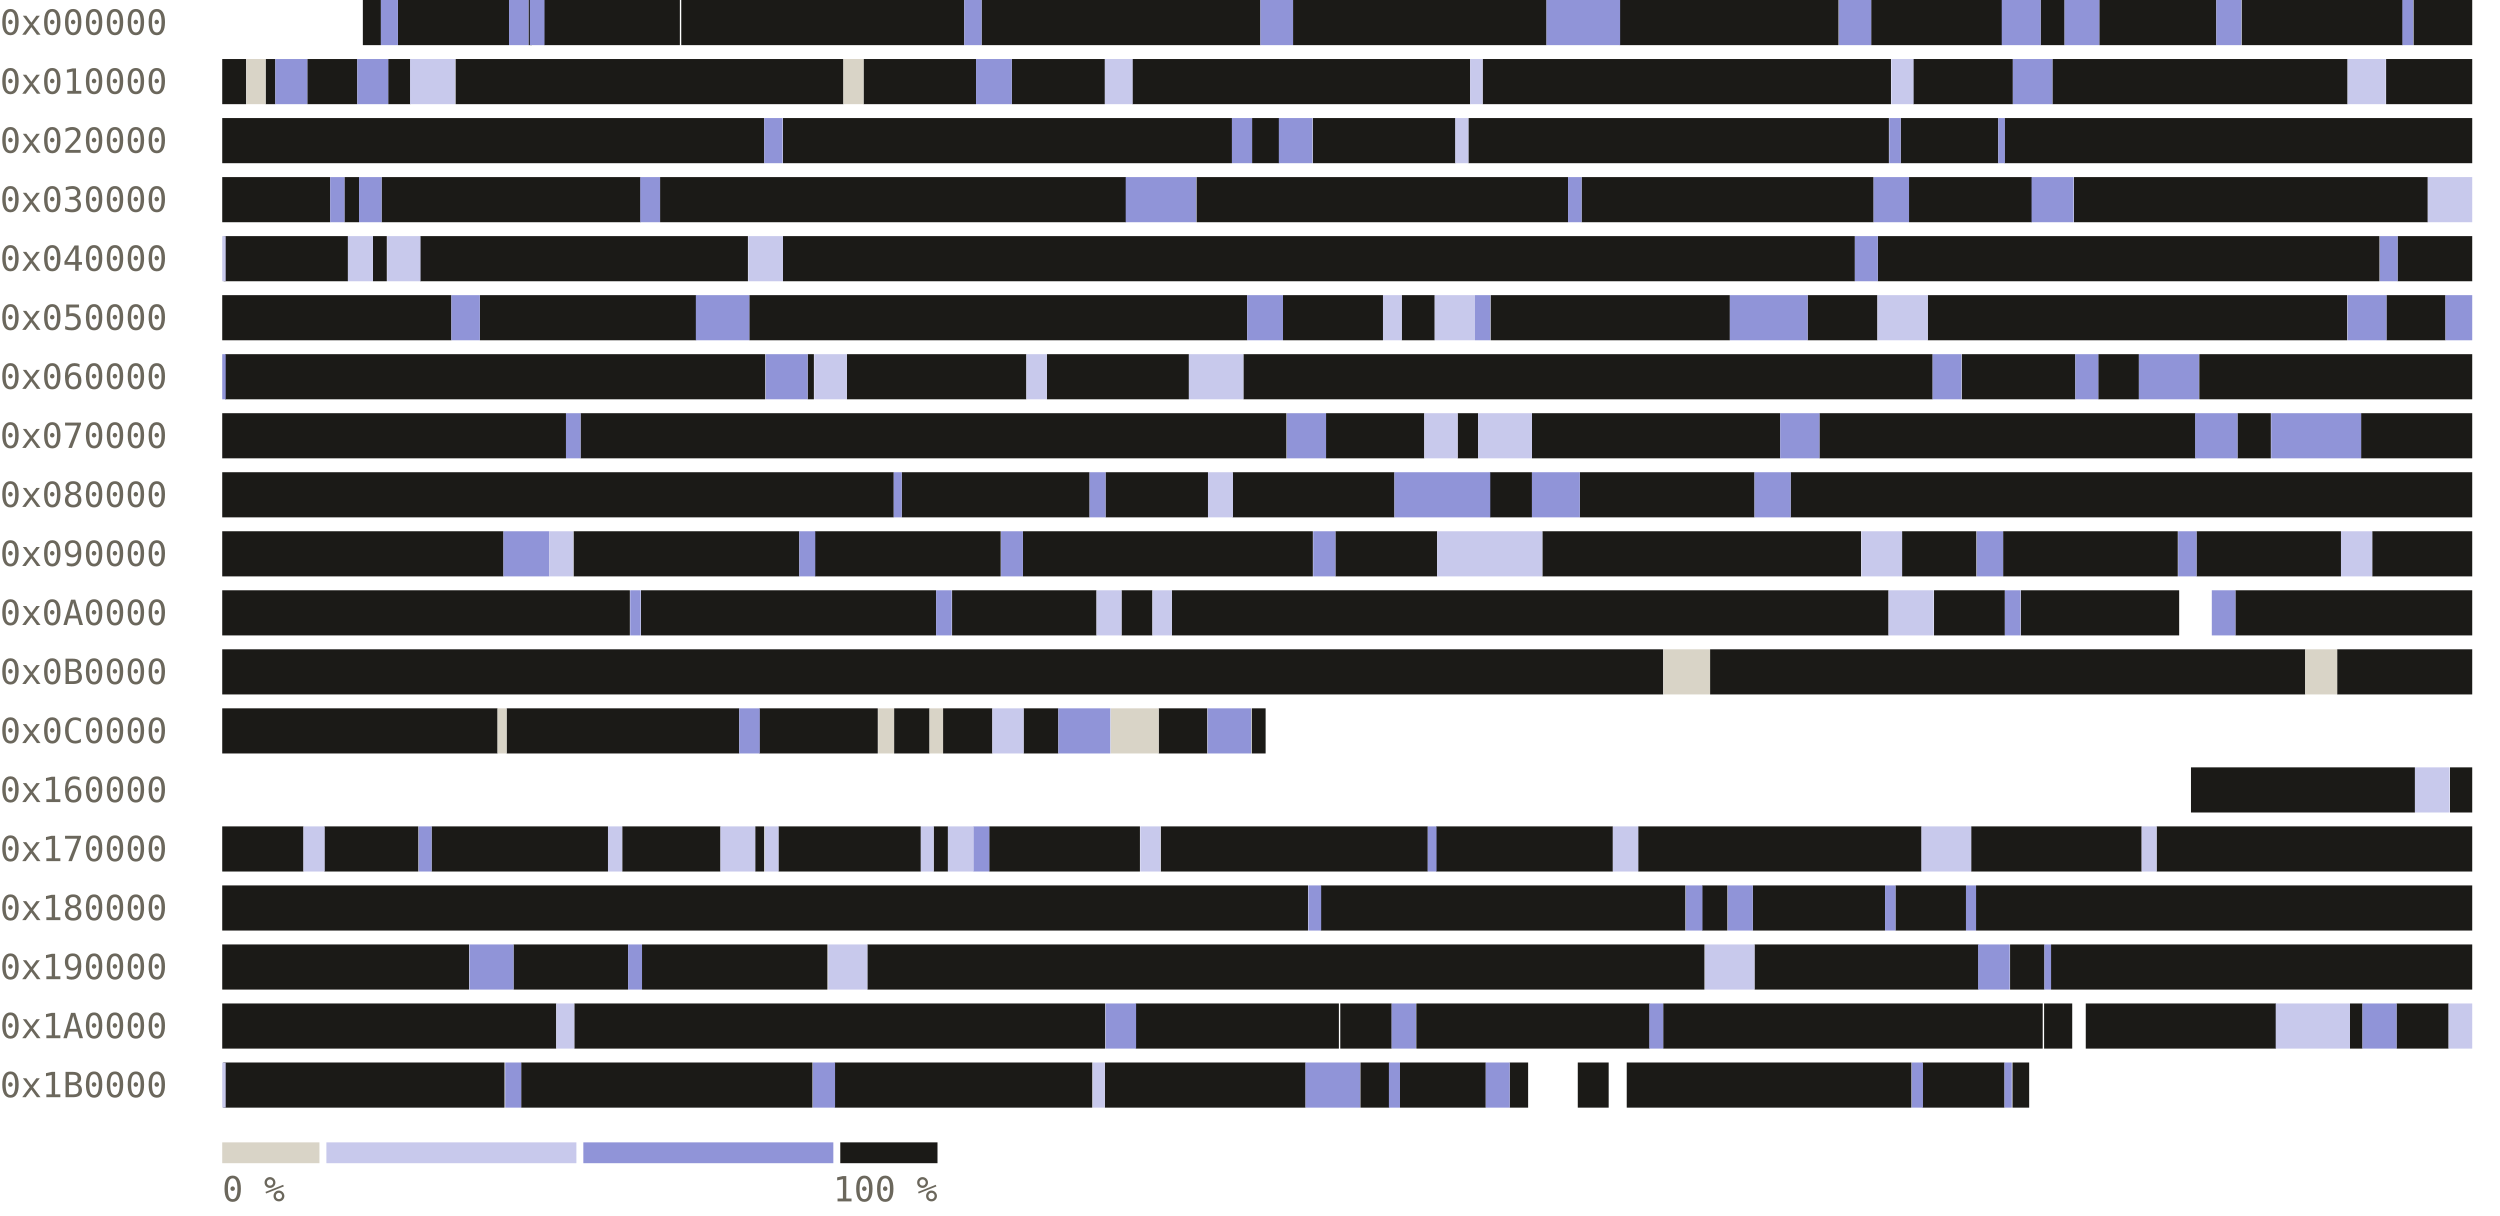
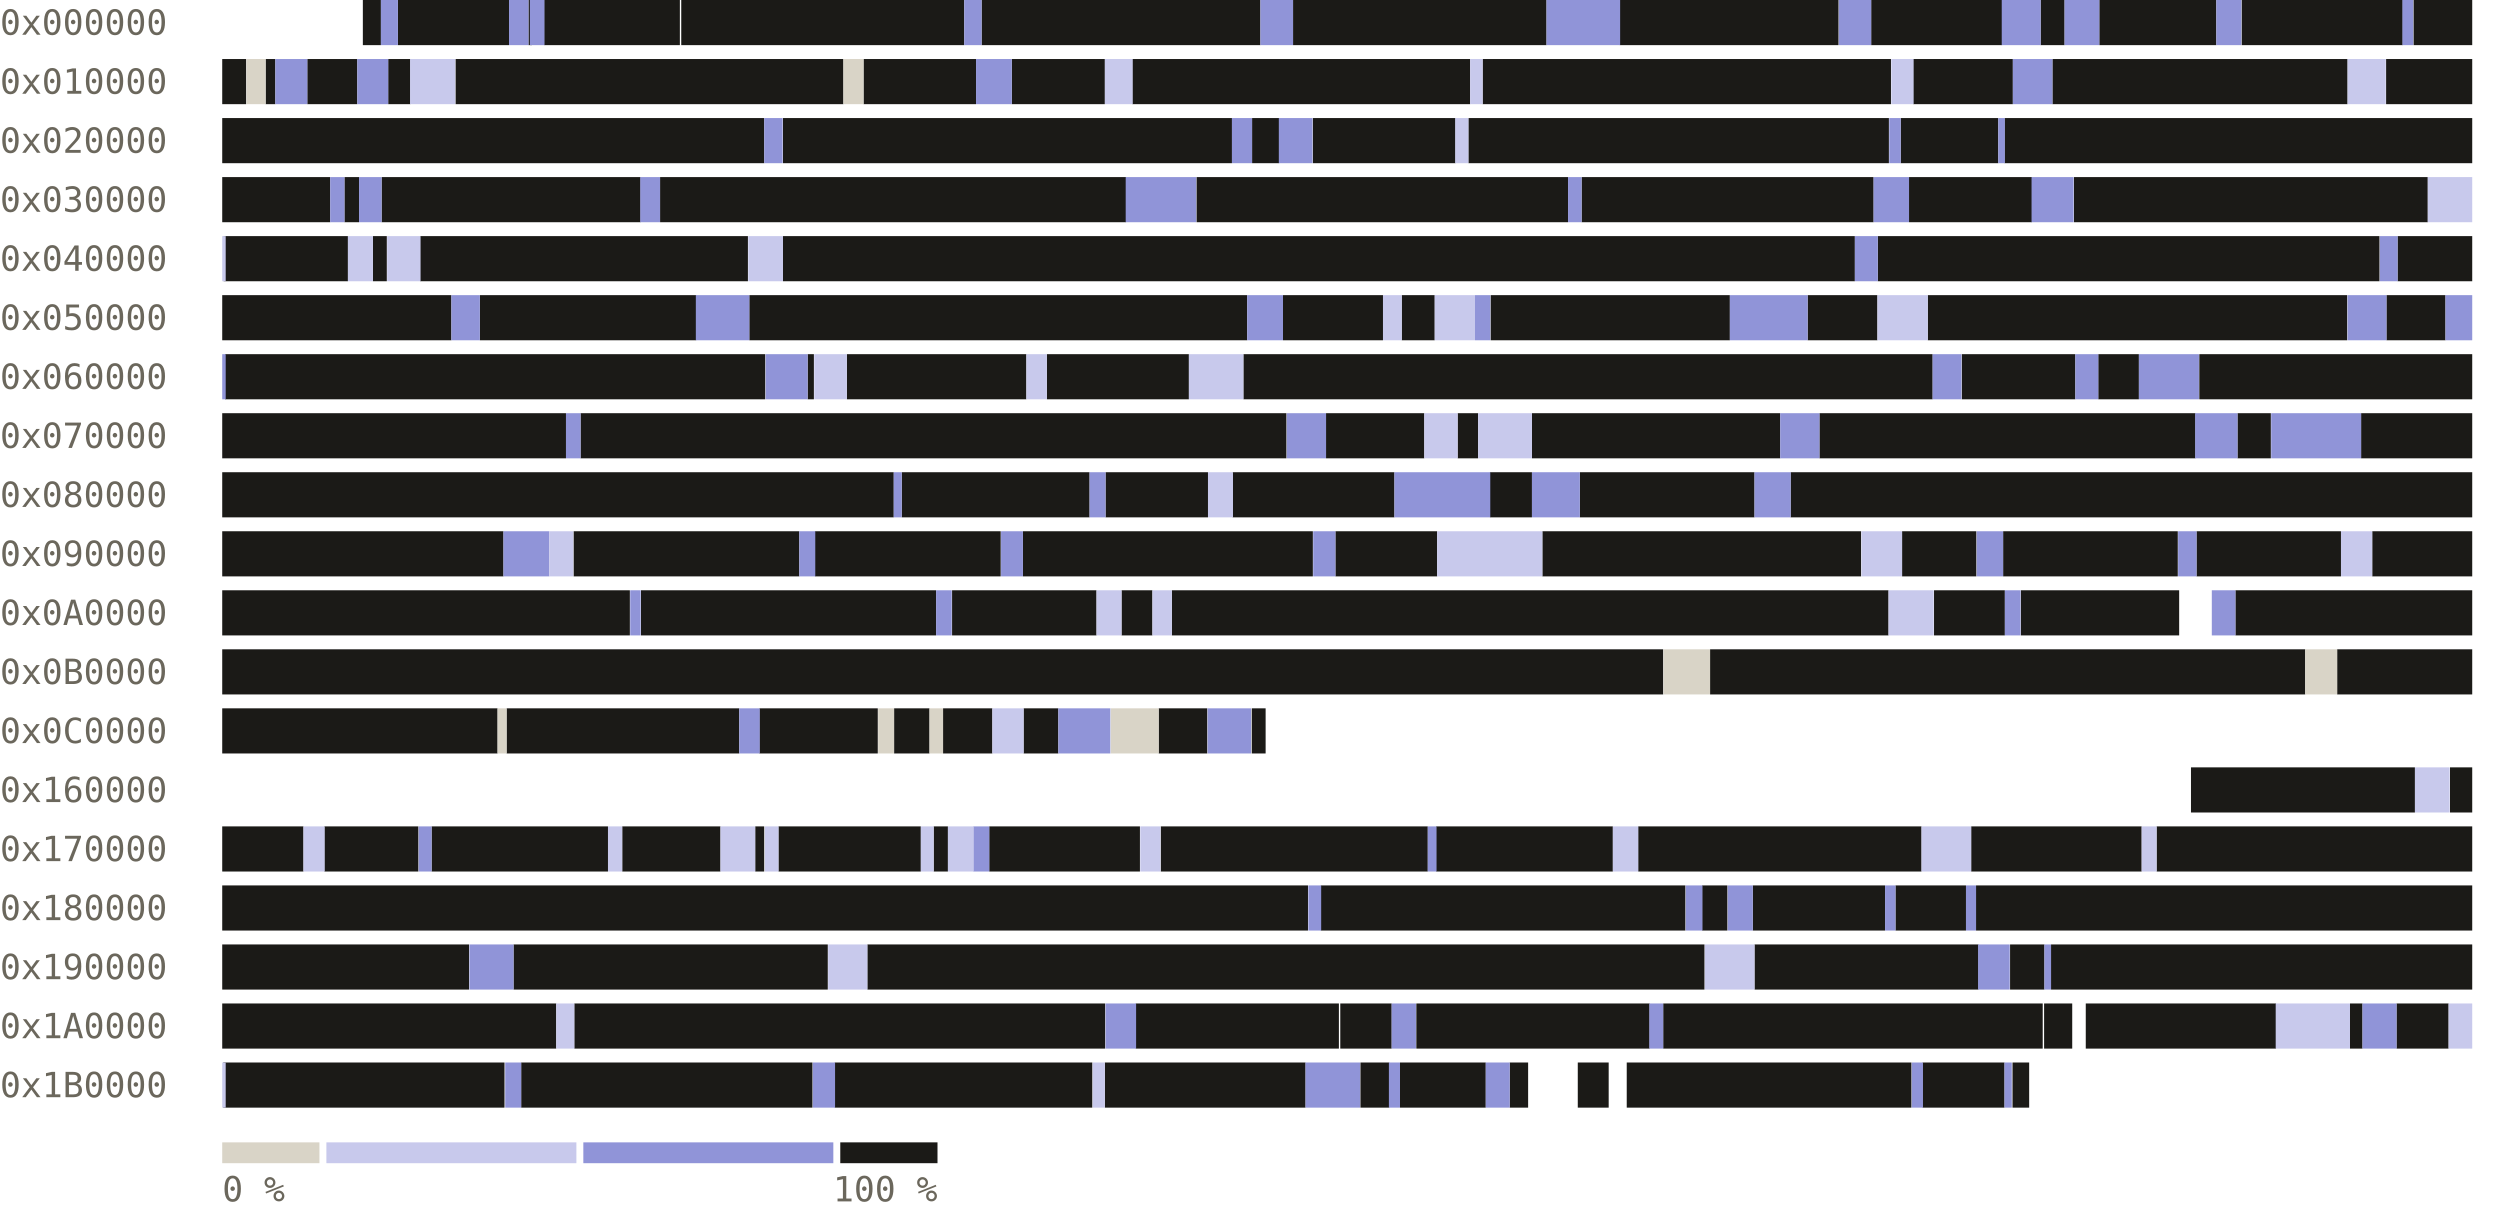
<svg xmlns="http://www.w3.org/2000/svg" viewBox="0 0 720 350" width="720" height="350">
  <style>text{font:10px monospace;fill:#6b675c}.q0{fill:#d9d4c7}.q1{fill:#e3e2f2}.q2{fill:#d6d6ef}.q3{fill:#c8c9ec}.q4{fill:#babce8}.q5{fill:#acafe4}.q6{fill:#9ea2df}.q7{fill:#9094d8}.q8{fill:#8186cf}.q9{fill:#7277c4}.q10{fill:#1b1a17}@media (prefers-color-scheme:dark){text{fill:#a8a293}.q0{fill:#4a463d}.q1{fill:#35375a}.q2{fill:#3c3f66}.q3{fill:#444772}.q4{fill:#4d517f}.q5{fill:#575b8c}.q6{fill:#62669a}.q7{fill:#6e72a8}.q8{fill:#7b7fb6}.q9{fill:#888cc4}.q10{fill:#d6d0bd}}</style>
  <text x="0" y="10">0x000000</text>
  <text x="0" y="27">0x010000</text>
  <text x="0" y="44">0x020000</text>
  <text x="0" y="61">0x030000</text>
  <text x="0" y="78">0x040000</text>
  <text x="0" y="95">0x050000</text>
  <text x="0" y="112">0x060000</text>
  <text x="0" y="129">0x070000</text>
  <text x="0" y="146">0x080000</text>
  <text x="0" y="163">0x090000</text>
  <text x="0" y="180">0x0A0000</text>
  <text x="0" y="197">0x0B0000</text>
  <text x="0" y="214">0x0C0000</text>
  <text x="0" y="231">0x160000</text>
  <text x="0" y="248">0x170000</text>
  <text x="0" y="265">0x180000</text>
  <text x="0" y="282">0x190000</text>
  <text x="0" y="299">0x1A0000</text>
  <text x="0" y="316">0x1B0000</text>
-   <path class="q10" d="M104.5 0h5.2v13h-5.2zM114.6 0h32v13h-32zM152.2 0h1v13h-1zM156.7 0h39.1v13h-39.1zM196.2 0h81.5v13h-81.5zM282.7 0h80.3v13h-80.3zM372.4 0h73v13h-73zM466.5 0h63v13h-63zM538.9 0h37.7v13h-37.7zM587.7 0h6.9v13h-6.9zM604.6 0h33.7v13h-33.7zM645.6 0h46.4v13h-46.4zM695.1 0h16.9v13h-16.9zM64 17h6.9v13h-6.9zM76.5 17h2.8v13h-2.8zM88.5 17h14.4v13h-14.4zM111.8 17h6.4v13h-6.4zM131.2 17h111.7v13h-111.7zM248.7 17h32.4v13h-32.4zM291.4 17h26.8v13h-26.8zM326.1 17h97.3v13h-97.3zM427 17h117.6v13h-117.6zM551 17h28.7v13h-28.7zM591.1 17h85v13h-85zM687.2 17h24.8v13h-24.8zM64 34h156.1v13h-156.1zM225.5 34h129.3v13h-129.3zM360.6 34h7.8v13h-7.8zM378.1 34h41.1v13h-41.1zM422.9 34h121.1v13h-121.1zM547.4 34h28.1v13h-28.1zM577.3 34h134.7v13h-134.7zM64 51h31.1v13h-31.1zM99.2 51h4.2v13h-4.2zM109.9 51h74.6v13h-74.6zM190.1 51h134.2v13h-134.2zM344.6 51h107v13h-107zM455.5 51h84.1v13h-84.1zM549.8 51h35.4v13h-35.4zM597.3 51h101.9v13h-101.9zM64.4 68h35.8v13h-35.8zM107.4 68h4v13h-4zM121 68h94.4v13h-94.4zM225.5 68h308.7v13h-308.7zM540.8 68h144.5v13h-144.5zM690.5 68h21.5v13h-21.5zM64 85h66v13h-66zM138.2 85h62.3v13h-62.3zM215.8 85h143.4v13h-143.4zM369.5 85h28.8v13h-28.8zM403.7 85h9.5v13h-9.5zM429.3 85h68.9v13h-68.9zM520.6 85h20.1v13h-20.1zM555.2 85h120.8v13h-120.8zM687.3 85h17v13h-17zM64.8 102h155.6v13h-155.6zM232.6 102h1.8v13h-1.8zM243.9 102h51.7v13h-51.7zM301.5 102h40.9v13h-40.9zM358.1 102h198.5v13h-198.5zM565 102h32.7v13h-32.7zM604.3 102h11.7v13h-11.7zM633.4 102h78.6v13h-78.6zM64 119h99v13h-99zM167.2 119h203.3v13h-203.3zM381.9 119h28.3v13h-28.3zM419.8 119h5.9v13h-5.9zM441.2 119h71.5v13h-71.5zM524 119h108.3v13h-108.3zM644.4 119h9.6v13h-9.6zM680 119h32v13h-32zM64 136h193.4v13h-193.4zM259.7 136h54.1v13h-54.1zM318.4 136h29.5v13h-29.5zM355 136h46.6v13h-46.6zM429.1 136h12.1v13h-12.1zM455 136h50.3v13h-50.3zM515.7 136h196.3v13h-196.3zM64 153h81v13h-81zM165.2 153h65v13h-65zM234.7 153h53.5v13h-53.5zM294.6 153h83.5v13h-83.5zM384.6 153h29.3v13h-29.3zM444.2 153h91.8v13h-91.8zM547.8 153h21.4v13h-21.4zM576.9 153h50.3v13h-50.3zM632.6 153h41.6v13h-41.6zM683.2 153h28.8v13h-28.8zM64 170h117.4v13h-117.4zM184.6 170h85v13h-85zM274.2 170h41.6v13h-41.6zM323 170h8.9v13h-8.9zM337.5 170h206.4v13h-206.4zM557 170h20.4v13h-20.4zM582 170h45.6v13h-45.6zM643.8 170h68.2v13h-68.2zM64 187h415v13h-415zM492.5 187h171.4v13h-171.4zM673.1 187h38.9v13h-38.9zM64 204h79.3v13h-79.3zM145.9 204h67v13h-67zM218.7 204h34.1v13h-34.1zM257.5 204h10.2v13h-10.2zM271.6 204h14.2v13h-14.2zM294.8 204h10v13h-10zM333.7 204h14v13h-14zM360.5 204h4v13h-4zM631 221h64.5v13h-64.5zM705.6 221h6.4v13h-6.4zM64 238h23.4v13h-23.4zM93.4 238h27.1v13h-27.1zM124.3 238h50.8v13h-50.8zM179.2 238h28.3v13h-28.3zM217.5 238h2.6v13h-2.6zM224.2 238h41v13h-41zM268.9 238h4.1v13h-4.1zM284.9 238h43.4v13h-43.4zM334.3 238h76.9v13h-76.9zM413.6 238h50.9v13h-50.9zM471.8 238h81.6v13h-81.6zM567.7 238h49.1v13h-49.1zM621.1 238h90.9v13h-90.9zM64 255h312.7v13h-312.7zM380.4 255h105v13h-105zM490.2 255h7.3v13h-7.3zM504.8 255h38.1v13h-38.1zM545.9 255h20.3v13h-20.3zM569.1 255h142.9v13h-142.9zM64 272h71.1v13h-71.1zM147.9 272h33v13h-33zM184.9 272h53.4v13h-53.4zM249.8 272h241.1v13h-241.1zM505.3 272h64.5v13h-64.5zM578.9 272h9.9v13h-9.9zM590.7 272h121.3v13h-121.3zM64 289h96.2v13h-96.2zM165.4 289h152.9v13h-152.9zM327.1 289h58.5v13h-58.5zM386 289h14.8v13h-14.8zM407.9 289h67.2v13h-67.2zM479 289h109.3v13h-109.3zM588.7 289h8.1v13h-8.1zM600.7 289h54.8v13h-54.8zM676.8 289h3.6v13h-3.6zM690.2 289h15v13h-15zM64.3 306h81v13h-81zM150.1 306h83.9v13h-83.9zM240.4 306h74.2v13h-74.2zM318.2 306h57.8v13h-57.8zM391.8 306h8.3v13h-8.3zM403.2 306h24.7v13h-24.7zM434.8 306h5.3v13h-5.3zM454.4 306h8.9v13h-8.9zM468.5 306h82v13h-82zM553.7 306h23.6v13h-23.6zM579.6 306h4.8v13h-4.8z" />
-   <path class="q7" d="M109.7 0h4.9v13h-4.9zM146.6 0h5.6v13h-5.6zM152.6 0h4.2v13h-4.2zM277.7 0h5v13h-5zM363 0h9.4v13h-9.4zM445.4 0h21.2v13h-21.2zM529.6 0h9.3v13h-9.3zM576.5 0h11.2v13h-11.2zM594.6 0h10v13h-10zM638.3 0h7.2v13h-7.2zM691.9 0h3.1v13h-3.1zM79.3 17h9.2v13h-9.2zM102.9 17h8.9v13h-8.9zM281.1 17h10.3v13h-10.3zM579.7 17h11.4v13h-11.4zM220.1 34h5.3v13h-5.3zM354.8 34h5.8v13h-5.8zM368.3 34h9.7v13h-9.7zM544.1 34h3.3v13h-3.3zM575.5 34h1.9v13h-1.9zM95.1 51h4.1v13h-4.1zM103.4 51h6.5v13h-6.5zM184.4 51h5.7v13h-5.7zM324.2 51h20.3v13h-20.3zM451.6 51h3.9v13h-3.9zM539.6 51h10.2v13h-10.2zM585.1 51h12.1v13h-12.1zM534.2 68h6.6v13h-6.6zM685.4 68h5.1v13h-5.1zM130 85h8.2v13h-8.2zM200.4 85h15.4v13h-15.4zM359.2 85h10.3v13h-10.3zM424.8 85h4.4v13h-4.4zM498.2 85h22.4v13h-22.4zM676.1 85h11.2v13h-11.2zM704.3 85h7.7v13h-7.7zM64 102h1v13h-1zM220.5 102h12.1v13h-12.1zM556.6 102h8.3v13h-8.3zM597.7 102h6.6v13h-6.6zM616 102h17.3v13h-17.3zM163 119h4.2v13h-4.2zM370.6 119h11.3v13h-11.3zM512.7 119h11.3v13h-11.3zM632.2 119h12.2v13h-12.2zM654.1 119h25.9v13h-25.9zM257.4 136h2.3v13h-2.3zM313.8 136h4.6v13h-4.6zM401.6 136h27.6v13h-27.6zM441.2 136h13.8v13h-13.8zM505.3 136h10.4v13h-10.4zM145 153h13.2v13h-13.2zM230.2 153h4.6v13h-4.6zM288.3 153h6.3v13h-6.3zM378.2 153h6.4v13h-6.4zM569.3 153h7.6v13h-7.6zM627.3 153h5.3v13h-5.3zM181.5 170h3v13h-3zM269.6 170h4.5v13h-4.5zM577.4 170h4.5v13h-4.5zM637 170h6.8v13h-6.8zM212.9 204h5.9v13h-5.9zM304.8 204h15v13h-15zM347.8 204h12.5v13h-12.5zM120.6 238h3.7v13h-3.7zM280.3 238h4.6v13h-4.6zM411.2 238h2.5v13h-2.5zM376.8 255h3.7v13h-3.7zM485.5 255h4.8v13h-4.8zM497.6 255h7.2v13h-7.2zM542.9 255h3v13h-3zM566.2 255h2.9v13h-2.9zM135.2 272h12.7v13h-12.7zM180.9 272h4v13h-4zM569.7 272h9.1v13h-9.1zM588.8 272h1.9v13h-1.9zM318.4 289h8.8v13h-8.8zM400.8 289h7v13h-7zM475 289h4v13h-4zM680.4 289h9.8v13h-9.8zM145.5 306h4.6v13h-4.6zM234.1 306h6.4v13h-6.4zM376 306h15.7v13h-15.7zM400 306h3.2v13h-3.2zM427.9 306h6.9v13h-6.9zM550.6 306h3.2v13h-3.2zM577.3 306h2.1v13h-2.1z" />
+   <path class="q10" d="M104.5 0h5.2v13h-5.2zM114.6 0h32v13h-32zM152.2 0h1v13h-1zM156.7 0h39.1v13h-39.1zM196.2 0h81.5v13h-81.5zM282.7 0h80.3v13h-80.3zM372.4 0h73v13h-73zM466.5 0h63v13h-63zM538.9 0h37.7v13h-37.7zM587.7 0h6.9v13h-6.9zM604.6 0h33.7v13h-33.7zM645.6 0h46.4v13h-46.4zM695.1 0h16.9v13h-16.9zM64 17h6.9v13h-6.9zM76.5 17h2.8v13h-2.8zM88.5 17h14.4v13h-14.4zM111.8 17h6.4v13h-6.4zM131.2 17h111.7v13h-111.7zM248.7 17h32.4v13h-32.4zM291.4 17h26.8v13h-26.8zM326.1 17h97.3v13h-97.3zM427 17h117.6v13h-117.6zM551 17h28.7v13h-28.7zM591.1 17h85v13h-85zM687.2 17h24.8v13h-24.8zM64 34h156.1v13h-156.1zM225.5 34h129.3v13h-129.3zM360.6 34h7.8v13h-7.8zM378.1 34h41.1v13h-41.1zM422.9 34h121.1v13h-121.1zM547.4 34h28.1v13h-28.1zM577.3 34h134.7v13h-134.7zM64 51h31.1v13h-31.1zM99.2 51h4.2v13h-4.2zM109.9 51h74.6v13h-74.6zM190.1 51h134.2v13h-134.2zM344.6 51h107v13h-107zM455.5 51h84.1v13h-84.1zM549.8 51h35.4v13h-35.4zM597.3 51h101.9v13h-101.9zM64.4 68h35.8v13h-35.8zM107.4 68h4v13h-4zM121 68h94.4v13h-94.4zM225.5 68h308.7v13h-308.7zM540.8 68h144.5v13h-144.5zM690.5 68h21.5v13h-21.5zM64 85h66v13h-66zM138.2 85h62.3v13h-62.3zM215.8 85h143.4v13h-143.4zM369.5 85h28.8v13h-28.8zM403.7 85h9.5v13h-9.5zM429.3 85h68.9v13h-68.9zM520.6 85h20.1v13h-20.1zM555.2 85h120.8v13h-120.8zM687.3 85h17v13h-17zM64.8 102h155.6v13h-155.6zM232.6 102h1.8v13h-1.8zM243.9 102h51.7v13h-51.7zM301.5 102h40.9v13h-40.9zM358.1 102h198.5v13h-198.5zM565 102h32.7v13h-32.7zM604.3 102h11.7v13h-11.7zM633.4 102h78.6v13h-78.6zM64 119h99v13h-99zM167.2 119h203.3v13h-203.3zM381.9 119h28.3v13h-28.3zM419.8 119h5.9v13h-5.9zM441.2 119h71.5v13h-71.5zM524 119h108.3v13h-108.3zM644.4 119h9.6v13h-9.6zM680 119h32v13h-32zM64 136h193.4v13h-193.4zM259.7 136h54.1v13h-54.1zM318.4 136h29.5v13h-29.5zM355 136h46.6v13h-46.6zM429.1 136h12.1v13h-12.1zM455 136h50.3v13h-50.3zM515.7 136h196.3v13h-196.3zM64 153h81v13h-81zM165.2 153h65v13h-65zM234.7 153h53.5v13h-53.5zM294.6 153h83.5v13h-83.5zM384.6 153h29.3v13h-29.3zM444.2 153h91.8v13h-91.8zM547.8 153h21.4v13h-21.4zM576.9 153h50.3v13h-50.3zM632.6 153h41.6v13h-41.6zM683.2 153h28.8v13h-28.8zM64 170h117.4v13h-117.4zM184.6 170h85v13h-85zM274.2 170h41.6v13h-41.6zM323 170h8.9v13h-8.9zM337.5 170h206.4v13h-206.4zM557 170h20.4v13h-20.4zM582 170h45.6v13h-45.6zM643.8 170h68.2v13h-68.2zM64 187h415v13h-415zM492.5 187h171.4v13h-171.4zM673.1 187h38.9v13h-38.9zM64 204h79.3v13h-79.3zM145.9 204h67v13h-67zM218.7 204h34.1v13h-34.1zM257.5 204h10.2v13h-10.2zM271.6 204h14.2v13h-14.2zM294.8 204h10v13h-10zM333.7 204h14v13h-14zM360.5 204h4v13h-4zM631 221h64.5v13h-64.5zM705.6 221h6.4v13h-6.4zM64 238h23.4v13h-23.4zM93.4 238h27.1v13h-27.1zM124.3 238h50.8v13h-50.8zM179.2 238h28.3v13h-28.3zM217.5 238h2.6v13h-2.6zM224.2 238h41v13h-41zM268.9 238h4.1v13h-4.1zM284.9 238h43.4v13h-43.4zM334.3 238h76.9v13h-76.9zM413.6 238h50.9v13h-50.9zM471.8 238h81.6v13h-81.6zM567.7 238h49.1v13h-49.1zM621.1 238h90.9v13h-90.9zM64 255h312.7v13h-312.7zM380.4 255h105v13h-105zM490.2 255h7.3v13h-7.3zM504.8 255h38.1v13h-38.1zM545.9 255h20.3v13h-20.3zM569.1 255h142.9v13h-142.9zM64 272h71.1v13h-71.1zM147.9 272h90.5v13h-90.5zM249.8 272h241.1v13h-241.1zM505.3 272h64.5v13h-64.5zM578.9 272h9.9v13h-9.9zM590.7 272h121.3v13h-121.3zM64 289h96.2v13h-96.2zM165.4 289h152.9v13h-152.9zM327.1 289h58.5v13h-58.5zM386 289h14.8v13h-14.8zM407.9 289h67.2v13h-67.2zM479 289h109.3v13h-109.3zM588.7 289h8.1v13h-8.1zM600.7 289h54.8v13h-54.8zM676.8 289h3.6v13h-3.6zM690.2 289h15v13h-15zM64.3 306h81v13h-81zM150.1 306h83.9v13h-83.9zM240.4 306h74.2v13h-74.2zM318.2 306h57.8v13h-57.8zM391.8 306h8.3v13h-8.3zM403.2 306h24.7v13h-24.7zM434.8 306h5.3v13h-5.3zM454.4 306h8.9v13h-8.9zM468.5 306h82v13h-82zM553.7 306h23.6v13h-23.6zM579.6 306h4.8v13h-4.8z" />
+   <path class="q7" d="M109.7 0h4.9v13h-4.9zM146.6 0h5.6v13h-5.6zM152.6 0h4.2v13h-4.2zM277.7 0h5v13h-5zM363 0h9.4v13h-9.4zM445.4 0h21.2v13h-21.2zM529.6 0h9.3v13h-9.3zM576.5 0h11.2v13h-11.2zM594.6 0h10v13h-10zM638.3 0h7.2v13h-7.2zM691.9 0h3.1v13h-3.1zM79.3 17h9.2v13h-9.2zM102.9 17h8.9v13h-8.9zM281.1 17h10.3v13h-10.3zM579.7 17h11.4v13h-11.4zM220.1 34h5.3v13h-5.3zM354.8 34h5.8v13h-5.8zM368.3 34h9.7v13h-9.7zM544.1 34h3.3v13h-3.3zM575.5 34h1.9v13h-1.9zM95.1 51h4.1v13h-4.1zM103.4 51h6.5v13h-6.5zM184.4 51h5.7v13h-5.7zM324.2 51h20.3v13h-20.3zM451.6 51h3.9v13h-3.9zM539.6 51h10.2v13h-10.2zM585.1 51h12.1v13h-12.1zM534.2 68h6.6v13h-6.6zM685.4 68h5.1v13h-5.1zM130 85h8.2v13h-8.2zM200.4 85h15.4v13h-15.4zM359.2 85h10.3v13h-10.3zM424.8 85h4.4v13h-4.4zM498.2 85h22.4v13h-22.4zM676.1 85h11.2v13h-11.2zM704.3 85h7.7v13h-7.7zM64 102h1v13h-1zM220.5 102h12.1v13h-12.1zM556.6 102h8.3v13h-8.3zM597.7 102h6.6v13h-6.6zM616 102h17.3v13h-17.3zM163 119h4.2v13h-4.2zM370.6 119h11.3v13h-11.3zM512.7 119h11.3v13h-11.3zM632.2 119h12.2v13h-12.2zM654.1 119h25.9v13h-25.9zM257.4 136h2.3v13h-2.3zM313.8 136h4.6v13h-4.6zM401.6 136h27.6v13h-27.6zM441.2 136h13.8v13h-13.8zM505.3 136h10.4v13h-10.4zM145 153h13.2v13h-13.2zM230.2 153h4.6v13h-4.6zM288.3 153h6.3v13h-6.3zM378.2 153h6.4v13h-6.4zM569.3 153h7.6v13h-7.6zM627.3 153h5.3v13h-5.3zM181.5 170h3v13h-3zM269.6 170h4.5v13h-4.5zM577.4 170h4.5v13h-4.5zM637 170h6.8v13h-6.8zM212.9 204h5.9v13h-5.9zM304.8 204h15v13h-15zM347.8 204h12.5v13h-12.5zM120.6 238h3.7v13h-3.7zM280.3 238h4.6v13h-4.6zM411.2 238h2.5v13h-2.5zM376.8 255h3.7v13h-3.7zM485.5 255h4.8v13h-4.8zM497.6 255h7.2v13h-7.2zM542.9 255h3v13h-3zM566.2 255h2.9v13h-2.9zM135.2 272h12.7v13h-12.7zM569.7 272h9.1v13h-9.1zM588.8 272h1.9v13h-1.9zM318.4 289h8.8v13h-8.8zM400.8 289h7v13h-7zM475 289h4v13h-4zM680.4 289h9.8v13h-9.8zM145.5 306h4.6v13h-4.6zM234.1 306h6.4v13h-6.4zM376 306h15.7v13h-15.7zM400 306h3.2v13h-3.2zM427.9 306h6.9v13h-6.9zM550.6 306h3.2v13h-3.2zM577.3 306h2.1v13h-2.1z" />
  <path class="q3" d="M118.1 17h13v13h-13zM318.2 17h8v13h-8zM423.4 17h3.6v13h-3.6zM544.7 17h6.4v13h-6.4zM676.1 17h11v13h-11zM419.1 34h3.8v13h-3.8zM699.2 51h12.8v13h-12.8zM64 68h1v13h-1zM100.2 68h7.2v13h-7.2zM111.5 68h9.6v13h-9.6zM215.5 68h10v13h-10zM398.3 85h5.4v13h-5.4zM413.2 85h11.6v13h-11.6zM540.7 85h14.5v13h-14.5zM234.5 102h9.4v13h-9.4zM295.6 102h5.9v13h-5.9zM342.4 102h15.7v13h-15.7zM410.2 119h9.6v13h-9.6zM425.7 119h15.5v13h-15.5zM347.9 136h7.2v13h-7.2zM158.2 153h6.9v13h-6.9zM413.9 153h30.3v13h-30.3zM536.1 153h11.7v13h-11.7zM674.2 153h9v13h-9zM315.8 170h7.2v13h-7.2zM331.9 170h5.6v13h-5.6zM543.9 170h13v13h-13zM285.8 204h9v13h-9zM695.5 221h10v13h-10zM87.4 238h6.1v13h-6.1zM175.1 238h4.1v13h-4.1zM207.5 238h10v13h-10zM220.3 238h3.9v13h-3.9zM265.2 238h3.7v13h-3.7zM273 238h7.4v13h-7.4zM328.4 238h5.8v13h-5.8zM464.5 238h7.3v13h-7.3zM553.4 238h14.3v13h-14.3zM616.8 238h4.3v13h-4.3zM238.5 272h11.3v13h-11.3zM491 272h14.3v13h-14.3zM160.2 289h5.2v13h-5.2zM655.4 289h21.4v13h-21.4zM705.2 289h6.8v13h-6.8zM64 306h1v13h-1zM314.7 306h3.5v13h-3.5z" />
  <path class="q0" d="M71 17h5.5v13h-5.5zM242.9 17h5.8v13h-5.8zM479.1 187h13.4v13h-13.4zM663.9 187h9.2v13h-9.2zM143.3 204h2.6v13h-2.6zM252.9 204h4.6v13h-4.6zM267.7 204h3.9v13h-3.9zM319.9 204h13.8v13h-13.8z" />
  <rect class="q0" x="64" y="329" width="28" height="6" />
  <rect class="q3" x="94" y="329" width="72" height="6" />
  <rect class="q7" x="168" y="329" width="72" height="6" />
  <rect class="q10" x="242" y="329" width="28" height="6" />
  <text x="64" y="346">0 %</text>
  <text x="270" y="346" text-anchor="end">100 %</text>
</svg>
